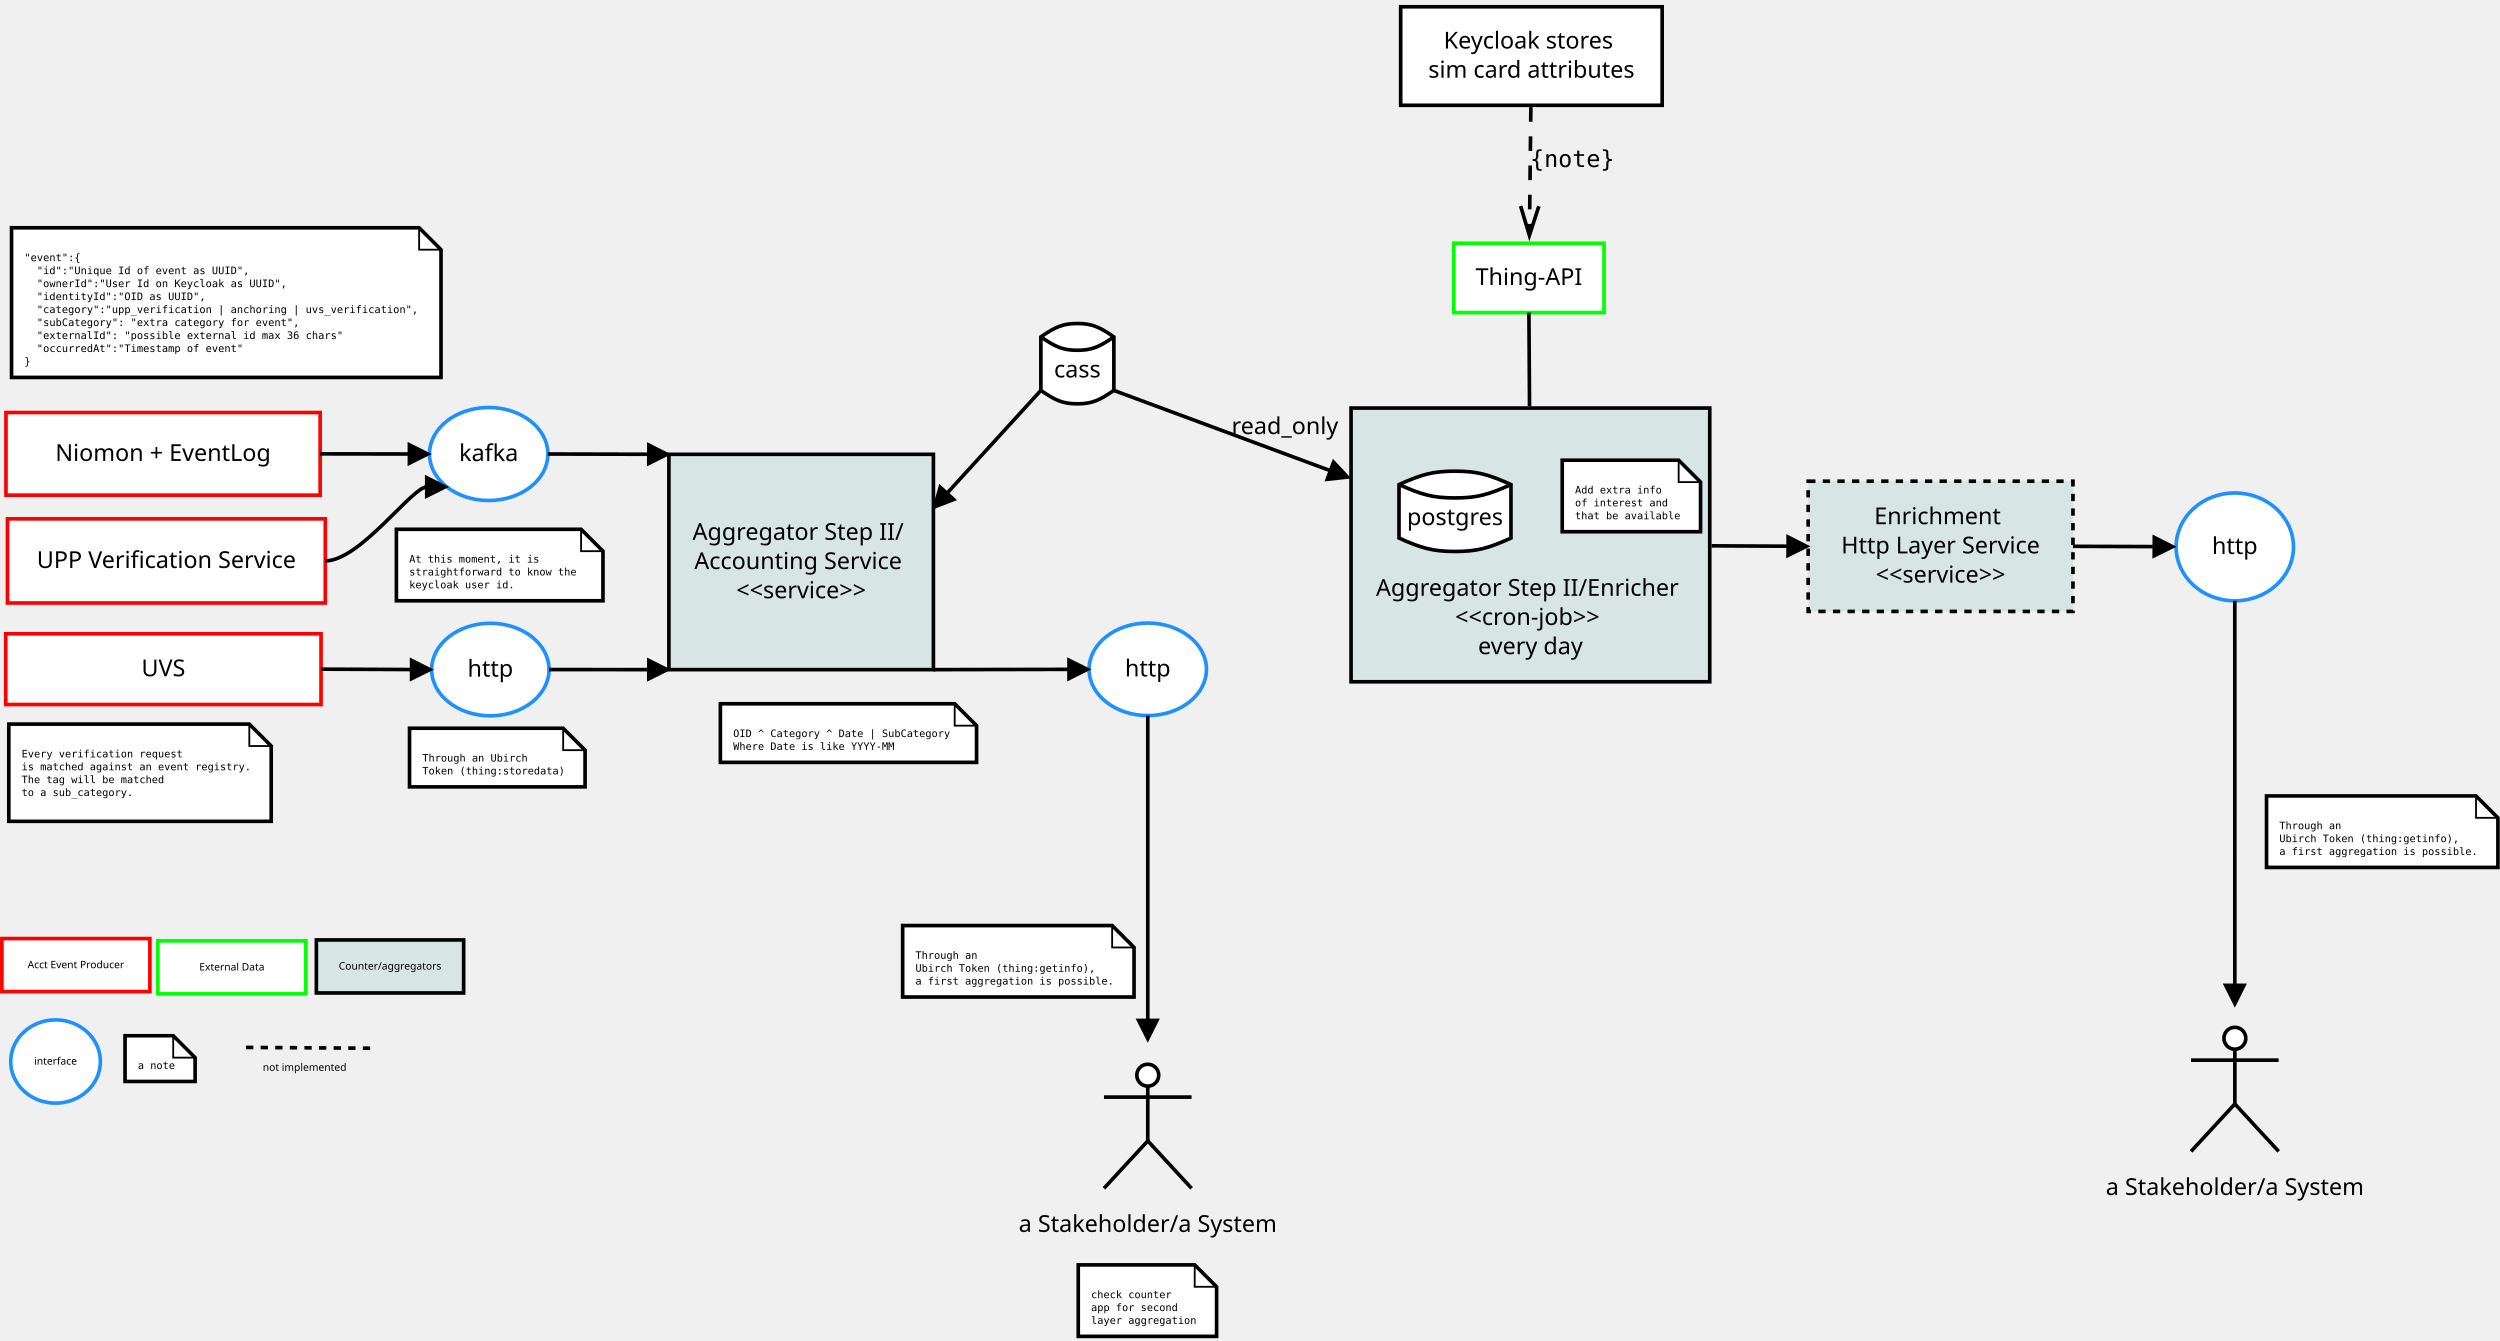
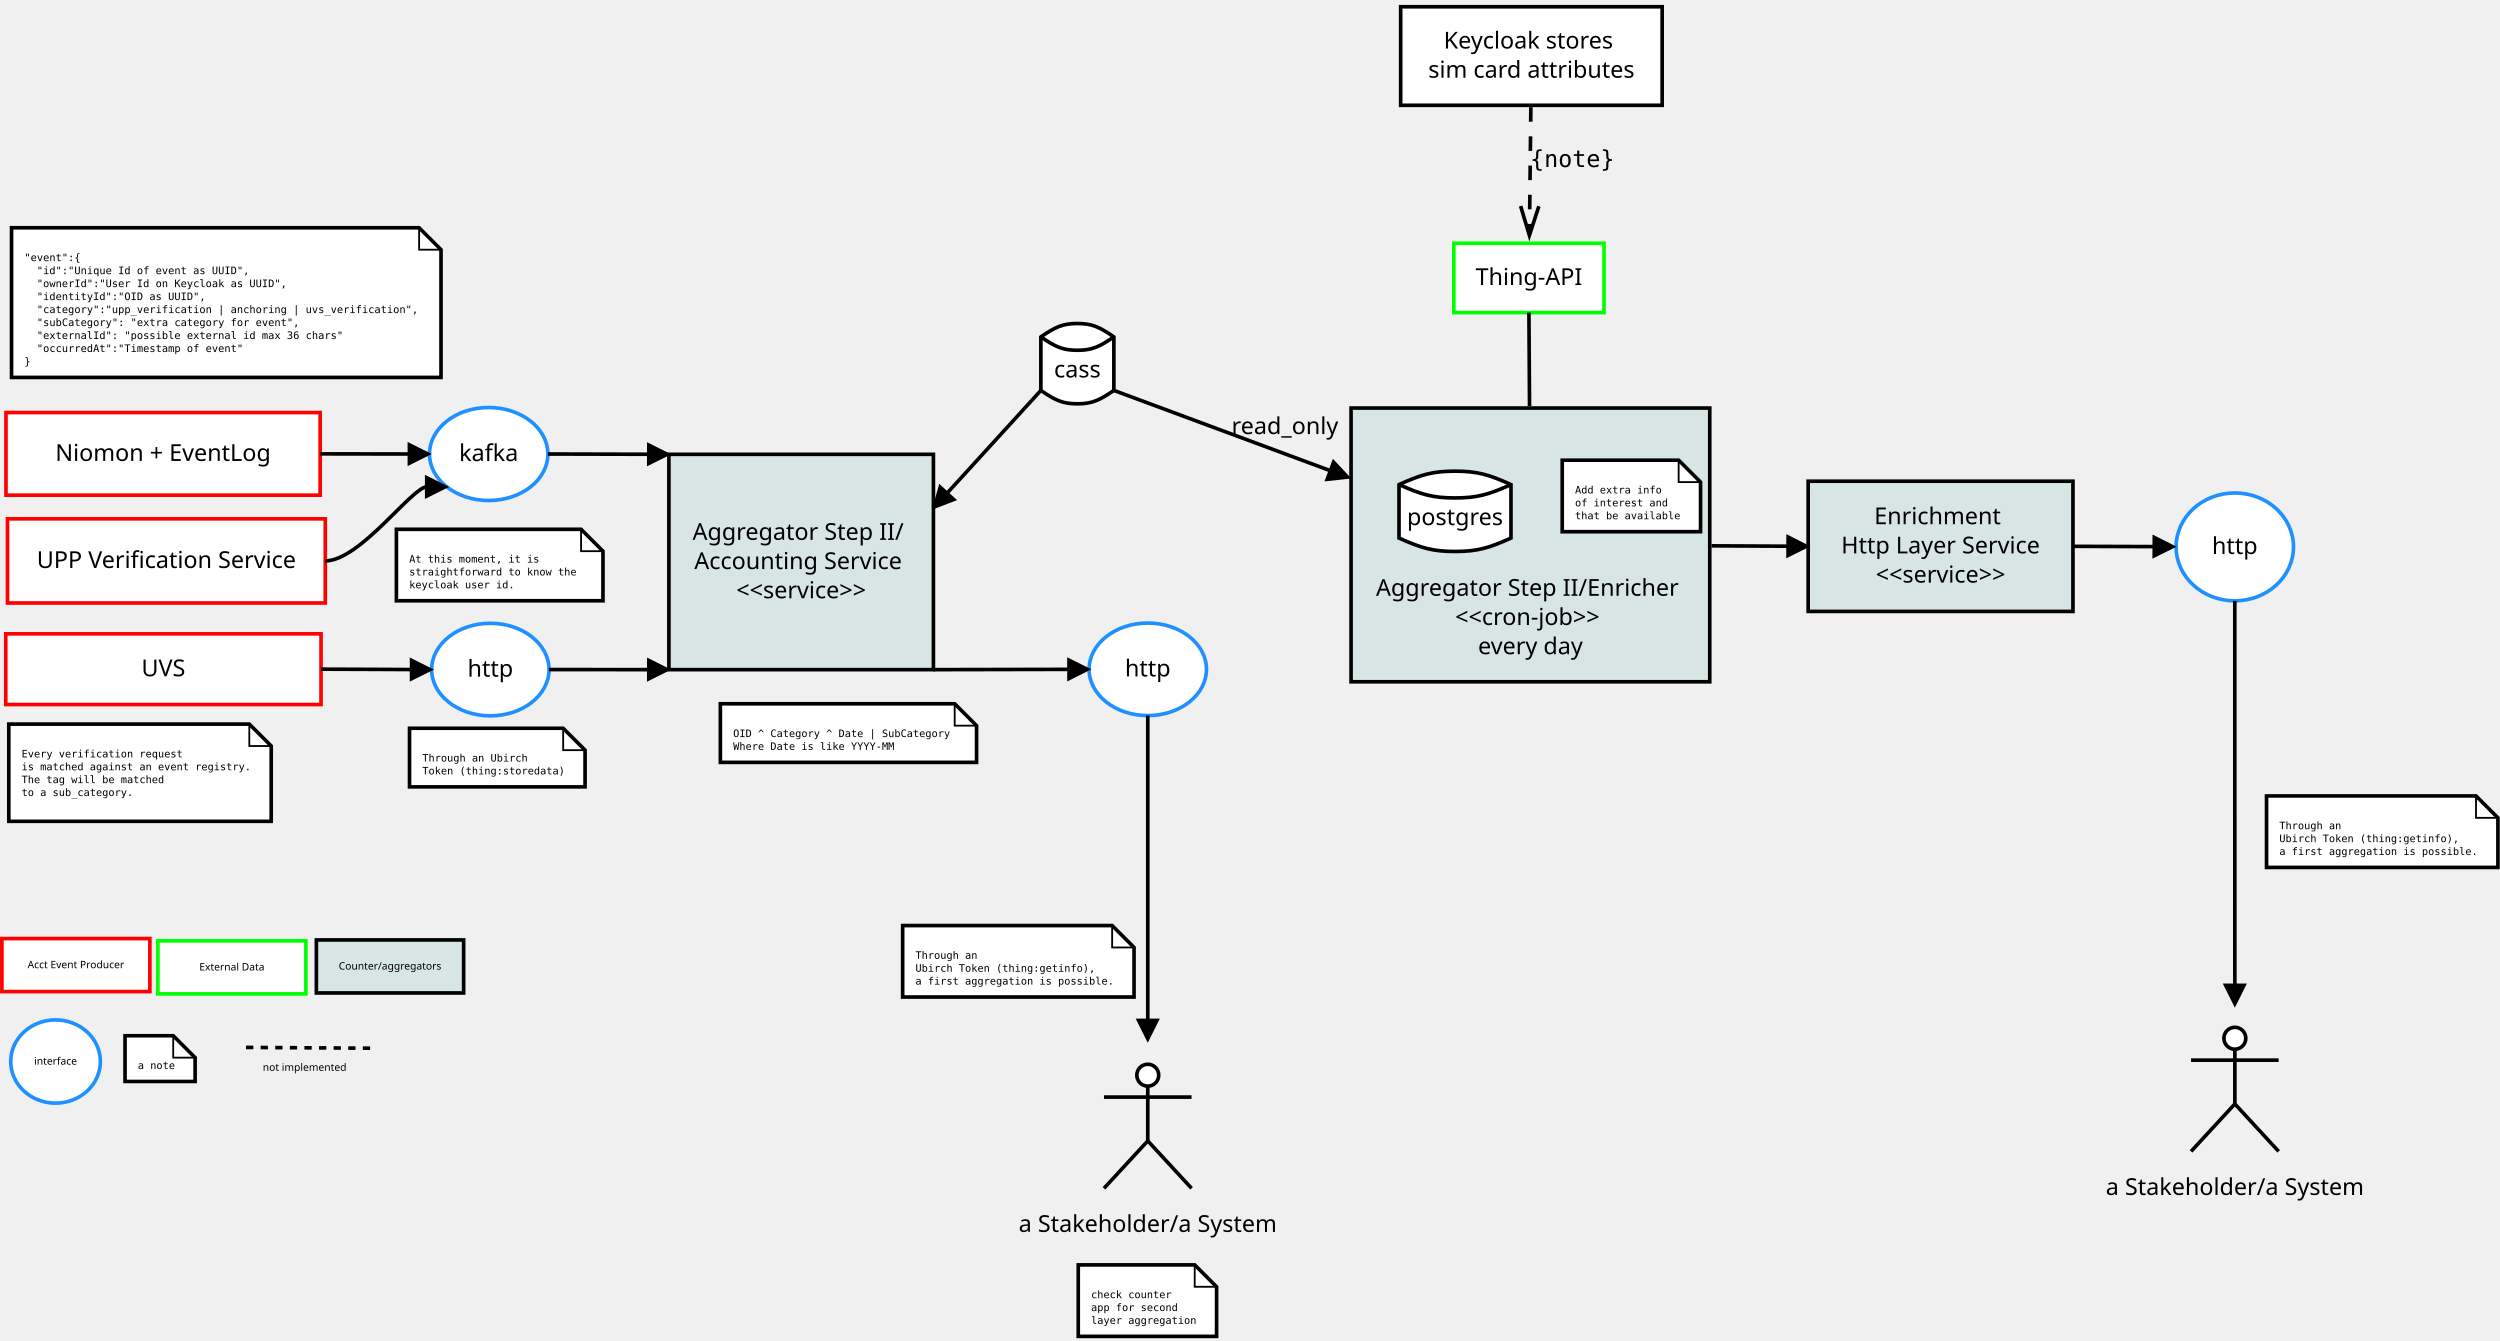
<svg xmlns="http://www.w3.org/2000/svg" width="69cm" height="37cm" viewBox="347 58 1370 731">
  <g id="Background">
    <g>
      <rect style="fill: #d8e5e5; fill-opacity: 1; stroke-opacity: 1; stroke-width: 2; stroke: #000000" x="713.556" y="305.148" width="144.95" height="118" rx="0" ry="0" />
      <text font-size="12.8" style="fill: #000000; fill-opacity: 1; stroke: none;text-anchor:middle;font-family:sans-serif;font-style:normal;font-weight:normal" x="786.031" y="352.029">
        <tspan x="786.031" y="352.029">Aggregator Step II/</tspan>
        <tspan x="786.031" y="368.029">Accounting Service</tspan>
        <tspan x="786.031" y="384.029">&lt;&lt;service&gt;&gt;</tspan>
      </text>
    </g>
    <g>
      <rect style="fill: #ffffff; fill-opacity: 1; stroke-opacity: 1; stroke-width: 2; stroke: #ff0000" x="350.28" y="282.254" width="172.162" height="45.279" rx="0" ry="0" />
      <text font-size="12.8" style="fill: #000000; fill-opacity: 1; stroke: none;text-anchor:middle;font-family:sans-serif;font-style:normal;font-weight:normal" x="436.361" y="308.775">
        <tspan x="436.361" y="308.775">Niomon + EventLog</tspan>
      </text>
    </g>
    <g>
      <rect style="fill: #ffffff; fill-opacity: 1; stroke-opacity: 1; stroke-width: 2; stroke: #ff0000" x="351.102" y="340.504" width="174.15" height="46.113" rx="0" ry="0" />
      <text font-size="12.8" style="fill: #000000; fill-opacity: 1; stroke: none;text-anchor:middle;font-family:sans-serif;font-style:normal;font-weight:normal" x="438.177" y="367.442">
        <tspan x="438.177" y="367.442">UPP Verification Service</tspan>
      </text>
    </g>
    <g>
      <ellipse style="fill: #ffffff; fill-opacity: 1; stroke-opacity: 1; stroke-width: 2; stroke: #1e90ff" cx="614.804" cy="304.977" rx="32.446" ry="25.487" />
      <text font-size="12.8" style="fill: #000000; fill-opacity: 1; stroke: none;text-anchor:middle;font-family:sans-serif;font-style:normal;font-weight:normal" x="614.804" y="308.859">
        <tspan x="614.804" y="308.859">kafka</tspan>
      </text>
    </g>
    <g>
      <line style="fill: none; stroke-opacity: 1; stroke-width: 2; stroke: #000000" x1="647.248" y1="304.978" x2="702.556" y2="305.12" />
      <polygon style="fill: #000000; fill-opacity: 1; stroke-opacity: 1; stroke-width: 2; stroke: #000000" fill-rule="evenodd" points="702.543,310.12 712.556,305.145 702.569,300.12 " />
    </g>
    <g>
      <ellipse style="fill: #ffffff; fill-opacity: 1; stroke-opacity: 1; stroke-width: 2; stroke: #1e90ff" cx="615.709" cy="423.101" rx="32.163" ry="25.355" />
      <text font-size="12.8" style="fill: #000000; fill-opacity: 1; stroke: none;text-anchor:middle;font-family:sans-serif;font-style:normal;font-weight:normal" x="615.709" y="426.982">
        <tspan x="615.709" y="426.982">http</tspan>
      </text>
    </g>
    <g>
      <line style="fill: none; stroke-opacity: 1; stroke-width: 2; stroke: #000000" x1="647.872" y1="423.1" x2="702.556" y2="423.14" />
      <polygon style="fill: #000000; fill-opacity: 1; stroke-opacity: 1; stroke-width: 2; stroke: #000000" fill-rule="evenodd" points="702.552,428.14 712.556,423.147 702.56,418.14 " />
    </g>
    <g>
      <rect style="fill: #ffffff; fill-opacity: 1; stroke-opacity: 1; stroke-width: 2; stroke: #ff0000" x="350.154" y="403.518" width="172.769" height="38.74" rx="0" ry="0" />
      <text font-size="12.8" style="fill: #000000; fill-opacity: 1; stroke: none;text-anchor:middle;font-family:sans-serif;font-style:normal;font-weight:normal" x="436.539" y="426.769">
        <tspan x="436.539" y="426.769">UVS</tspan>
      </text>
    </g>
    <g>
      <path style="fill: none; stroke-opacity: 1; stroke-width: 2; stroke: #000000" d="M 522.442 304.894 C 539.42,304.894 565.38,304.978 571.358,304.978" />
      <polygon style="fill: #000000; fill-opacity: 1; stroke-opacity: 1; stroke-width: 2; stroke: #000000" fill-rule="evenodd" points="571.358,309.978 581.358,304.978 571.358,299.978 " />
    </g>
    <g>
      <path style="fill: none; stroke-opacity: 1; stroke-width: 2; stroke: #000000" d="M 525.252 363.56 C 544.258,363.56 572.854,323 580.86,323" />
      <polygon style="fill: #000000; fill-opacity: 1; stroke-opacity: 1; stroke-width: 2; stroke: #000000" fill-rule="evenodd" points="580.86,328 590.86,323 580.86,318 " />
    </g>
    <g>
      <path style="fill: none; stroke-opacity: 1; stroke-width: 2; stroke: #000000" d="M 522.924 422.888 C 542.63,422.888 563.838,423.1 572.546,423.1" />
      <polygon style="fill: #000000; fill-opacity: 1; stroke-opacity: 1; stroke-width: 2; stroke: #000000" fill-rule="evenodd" points="572.546,428.1 582.546,423.1 572.546,418.1 " />
    </g>
    <g>
      <polygon style="fill: #ffffff; fill-opacity: 1; stroke-opacity: 1; stroke-width: 2; stroke: #000000" fill-rule="evenodd" points="353.326,181.01 576.676,181.01 588.676,193.01 588.676,263.018 353.326,263.018 " />
      <polyline style="fill: none; stroke-opacity: 1; stroke-width: 1; stroke: #000000" points="576.676,181.01 576.676,193.01 588.676,193.01 " />
      <text font-size="5.69" style="fill: #000000; fill-opacity: 1; stroke: none;text-anchor:start;font-family:monospace;font-style:normal;font-weight:normal" x="360.326" y="199.291">
        <tspan x="360.326" y="199.291">"event":{</tspan>
        <tspan xml:space="preserve" x="360.326" y="206.403">  "id":"Unique Id of event as UUID",</tspan>
        <tspan xml:space="preserve" x="360.326" y="213.515">  "ownerId":"User Id on Keycloak as UUID",</tspan>
        <tspan xml:space="preserve" x="360.326" y="220.627">  "identityId":"OID as UUID",</tspan>
        <tspan xml:space="preserve" x="360.326" y="227.739">  "category":"upp_verification | anchoring | uvs_verification",</tspan>
        <tspan xml:space="preserve" x="360.326" y="234.851">  "subCategory": "extra category for event",</tspan>
        <tspan xml:space="preserve" x="360.326" y="241.963">  "externalId": "possible external id max 36 chars"</tspan>
        <tspan xml:space="preserve" x="360.326" y="249.075">  "occurredAt":"Timestamp of event"</tspan>
        <tspan x="360.326" y="256.187">}</tspan>
      </text>
    </g>
    <g>
      <polygon style="fill: #ffffff; fill-opacity: 1; stroke-opacity: 1; stroke-width: 2; stroke: #000000" fill-rule="evenodd" points="351.824,452.994 483.624,452.994 495.624,464.994 495.624,506.272 351.824,506.272 " />
      <polyline style="fill: none; stroke-opacity: 1; stroke-width: 1; stroke: #000000" points="483.624,452.994 483.624,464.994 495.624,464.994 " />
      <text font-size="5.644" style="fill: #000000; fill-opacity: 1; stroke: none;text-anchor:start;font-family:monospace;font-style:normal;font-weight:normal" x="358.824" y="471.233">
        <tspan x="358.824" y="471.233">Every verification request </tspan>
        <tspan x="358.824" y="478.289">is matched against an event registry.</tspan>
        <tspan x="358.824" y="485.344">The tag will be matched</tspan>
        <tspan x="358.824" y="492.4">to a sub_category.</tspan>
        <tspan x="358.824" y="499.455" />
      </text>
    </g>
    <g>
      <polygon style="fill: #ffffff; fill-opacity: 1; stroke-opacity: 1; stroke-width: 2; stroke: #000000" fill-rule="evenodd" points="564.23,346.23 665.43,346.23 677.43,358.23 677.43,385.397 564.23,385.397 " />
      <polyline style="fill: none; stroke-opacity: 1; stroke-width: 1; stroke: #000000" points="665.43,346.23 665.43,358.23 677.43,358.23 " />
      <text font-size="5.644" style="fill: #000000; fill-opacity: 1; stroke: none;text-anchor:start;font-family:monospace;font-style:normal;font-weight:normal" x="571.23" y="364.469">
        <tspan x="571.23" y="364.469">At this moment, it is </tspan>
        <tspan x="571.23" y="371.525">straightforward to know the </tspan>
        <tspan x="571.23" y="378.58">keycloak user id.</tspan>
      </text>
    </g>
    <g>
      <path style="fill: #ffffff; fill-opacity: 1; stroke-opacity: 1; stroke-width: 2; stroke: #000000" fill-rule="evenodd" d="M 917.396 240.8 C 925.396,235.3 929.396,233.466 937.396,233.466 C 945.396,233.466 949.396,235.3 957.396,240.8 L 957.396,270.133 C 949.396,275.633 945.396,277.466 937.396,277.466 C 929.396,277.466 925.396,275.633 917.396,270.133 L 917.396,240.8z" />
      <path style="fill: none; stroke-opacity: 1; stroke-width: 2; stroke: #000000" d="M 917.396 240.8 C 925.396,246.3 929.396,248.133 937.396,248.133 C 945.396,248.133 949.396,246.3 957.396,240.8" />
      <text font-size="12.8" style="fill: #000000; fill-opacity: 1; stroke: none;text-anchor:middle;font-family:sans-serif;font-style:normal;font-weight:normal" x="937.396" y="263.014">
        <tspan x="937.396" y="263.014">cass</tspan>
      </text>
    </g>
    <g>
      <ellipse style="fill: #ffffff; fill-opacity: 1; stroke-opacity: 1; stroke-width: 2; stroke: #1e90ff" cx="975.979" cy="422.969" rx="32.163" ry="25.355" />
      <text font-size="12.8" style="fill: #000000; fill-opacity: 1; stroke: none;text-anchor:middle;font-family:sans-serif;font-style:normal;font-weight:normal" x="975.979" y="426.85">
        <tspan x="975.979" y="426.85">http</tspan>
      </text>
    </g>
    <g>
      <line style="fill: none; stroke-opacity: 1; stroke-width: 2; stroke: #000000" x1="858.508" y1="423.148" x2="932.816" y2="422.991" />
      <polygon style="fill: #000000; fill-opacity: 1; stroke-opacity: 1; stroke-width: 2; stroke: #000000" fill-rule="evenodd" points="932.827,427.991 942.816,422.97 932.805,417.991 " />
    </g>
    <g>
      <ellipse style="fill: #ffffff; fill-opacity: 1; stroke-opacity: 1; stroke-width: 2; stroke: #000000" cx="975.976" cy="645.388" rx="6" ry="6" />
      <line style="fill: none; stroke-opacity: 1; stroke-width: 2; stroke: #000000" x1="951.976" y1="657.388" x2="999.976" y2="657.388" />
      <line style="fill: none; stroke-opacity: 1; stroke-width: 2; stroke: #000000" x1="975.976" y1="651.388" x2="975.976" y2="681.388" />
      <line style="fill: none; stroke-opacity: 1; stroke-width: 2; stroke: #000000" x1="975.976" y1="681.388" x2="951.976" y2="707.388" />
      <line style="fill: none; stroke-opacity: 1; stroke-width: 2; stroke: #000000" x1="975.976" y1="681.388" x2="999.976" y2="707.388" />
      <text font-size="12.8" style="fill: #000000; fill-opacity: 1; stroke: none;text-anchor:middle;font-family:sans-serif;font-style:normal;font-weight:normal" x="975.976" y="731.269">
        <tspan x="975.976" y="731.269">a Stakeholder/a System</tspan>
      </text>
    </g>
    <g>
      <line style="fill: none; stroke-opacity: 1; stroke-width: 2; stroke: #000000" x1="975.977" y1="615.387" x2="975.978" y2="448.324" />
      <polygon style="fill: #000000; fill-opacity: 1; stroke-opacity: 1; stroke-width: 2; stroke: #000000" fill-rule="evenodd" points="970.977,615.387 975.976,625.387 980.977,615.387 " />
    </g>
    <g>
      <polygon style="fill: #ffffff; fill-opacity: 1; stroke-opacity: 1; stroke-width: 2; stroke: #000000" fill-rule="evenodd" points="841.656,563.392 956.456,563.392 968.456,575.392 968.456,602.559 841.656,602.559 " />
      <polyline style="fill: none; stroke-opacity: 1; stroke-width: 1; stroke: #000000" points="956.456,563.392 956.456,575.392 968.456,575.392 " />
      <text font-size="5.644" style="fill: #000000; fill-opacity: 1; stroke: none;text-anchor:start;font-family:monospace;font-style:normal;font-weight:normal" x="848.656" y="581.631">
        <tspan x="848.656" y="581.631">Through an </tspan>
        <tspan x="848.656" y="588.687">Ubirch Token (thing:getinfo), </tspan>
        <tspan x="848.656" y="595.742">a first aggregation is possible.</tspan>
      </text>
    </g>
    <g>
      <polygon style="fill: #ffffff; fill-opacity: 1; stroke-opacity: 1; stroke-width: 2; stroke: #000000" fill-rule="evenodd" points="741.764,441.838 870.164,441.838 882.164,453.838 882.164,473.949 741.764,473.949 " />
      <polyline style="fill: none; stroke-opacity: 1; stroke-width: 1; stroke: #000000" points="870.164,441.838 870.164,453.838 882.164,453.838 " />
      <text font-size="5.644" style="fill: #000000; fill-opacity: 1; stroke: none;text-anchor:start;font-family:monospace;font-style:normal;font-weight:normal" x="748.764" y="460.077">
        <tspan x="748.764" y="460.077">OID ^ Category ^ Date | SubCategory </tspan>
        <tspan x="748.764" y="467.133">Where Date is like YYYY-MM</tspan>
      </text>
    </g>
    <g>
      <rect style="fill: #d8e5e5; fill-opacity: 1; stroke-opacity: 1; stroke-width: 2; stroke: #000000" x="1087.38" y="279.79" width="196.562" height="150" rx="0" ry="0" />
      <text font-size="12.8" style="fill: #000000; fill-opacity: 1; stroke: none;text-anchor:middle;font-family:sans-serif;font-style:normal;font-weight:normal" x="1185.66" y="302.671">
        <tspan x="1185.66" y="302.671" />
        <tspan x="1185.66" y="318.671" />
        <tspan x="1185.66" y="334.671" />
        <tspan x="1185.66" y="350.671" />
        <tspan x="1185.66" y="366.671" />
        <tspan x="1185.66" y="382.671">Aggregator Step II/Enricher</tspan>
        <tspan x="1185.66" y="398.671">&lt;&lt;cron-job&gt;&gt;</tspan>
        <tspan x="1185.66" y="414.671">every day</tspan>
      </text>
    </g>
    <g>
      <path style="fill: #ffffff; fill-opacity: 1; stroke-opacity: 1; stroke-width: 2; stroke: #000000" fill-rule="evenodd" d="M 1113.66 321.719 C 1125.93,316.219 1132.07,314.386 1144.34,314.386 C 1156.61,314.386 1162.74,316.219 1175.01,321.719 L 1175.01,351.053 C 1162.74,356.553 1156.61,358.386 1144.34,358.386 C 1132.07,358.386 1125.93,356.553 1113.66,351.053 L 1113.66,321.719z" />
      <path style="fill: none; stroke-opacity: 1; stroke-width: 2; stroke: #000000" d="M 1113.66 321.719 C 1125.93,327.219 1132.07,329.053 1144.34,329.053 C 1156.61,329.053 1162.74,327.219 1175.01,321.719" />
      <text font-size="12.8" style="fill: #000000; fill-opacity: 1; stroke: none;text-anchor:middle;font-family:sans-serif;font-style:normal;font-weight:normal" x="1144.34" y="343.934">
        <tspan x="1144.34" y="343.934">postgres</tspan>
      </text>
    </g>
    <g>
      <rect style="fill: #ffffff; fill-opacity: 1; stroke-opacity: 1; stroke-width: 2; stroke: #00ff00" x="1143.7" y="189.485" width="82.3" height="38" rx="0" ry="0" />
      <text font-size="12.8" style="fill: #000000; fill-opacity: 1; stroke: none;text-anchor:middle;font-family:sans-serif;font-style:normal;font-weight:normal" x="1184.85" y="212.366">
        <tspan x="1184.85" y="212.366">Thing-API</tspan>
      </text>
    </g>
    <line style="fill: none; stroke-opacity: 1; stroke-width: 2; stroke: #000000" x1="1184.85" y1="227.485" x2="1185.18" y2="278.791" />
    <g>
      <polygon style="fill: #ffffff; fill-opacity: 1; stroke-opacity: 1; stroke-width: 2; stroke: #000000" fill-rule="evenodd" points="1203.1,308.372 1266.9,308.372 1278.9,320.372 1278.9,347.539 1203.1,347.539 " />
      <polyline style="fill: none; stroke-opacity: 1; stroke-width: 1; stroke: #000000" points="1266.9,308.372 1266.9,320.372 1278.9,320.372 " />
      <text font-size="5.644" style="fill: #000000; fill-opacity: 1; stroke: none;text-anchor:start;font-family:monospace;font-style:normal;font-weight:normal" x="1210.1" y="326.611">
        <tspan x="1210.1" y="326.611">Add extra info</tspan>
        <tspan x="1210.1" y="333.667">of interest and </tspan>
        <tspan x="1210.1" y="340.722">that be available</tspan>
      </text>
    </g>
    <g>
      <line style="fill: none; stroke-opacity: 1; stroke-width: 2; stroke: #000000" x1="957.396" y1="270.133" x2="1076.06" y2="314.142" />
      <polygon style="fill: #000000; fill-opacity: 1; stroke-opacity: 1; stroke-width: 2; stroke: #000000" fill-rule="evenodd" points="1074.32,318.83 1085.43,317.619 1077.8,309.454 " />
    </g>
    <g>
      <ellipse style="fill: #ffffff; fill-opacity: 1; stroke-opacity: 1; stroke-width: 2; stroke: #1e90ff" cx="1571.67" cy="355.883" rx="32.163" ry="29.56" />
      <text font-size="12.8" style="fill: #000000; fill-opacity: 1; stroke: none;text-anchor:middle;font-family:sans-serif;font-style:normal;font-weight:normal" x="1571.67" y="359.764">
        <tspan x="1571.67" y="359.764">http</tspan>
      </text>
    </g>
    <text font-size="12.8" style="fill: #000000; fill-opacity: 1; stroke: none;text-anchor:start;font-family:sans-serif;font-style:normal;font-weight:normal" x="849.55" y="235.464">
      <tspan x="849.55" y="235.464" />
    </text>
    <g>
      <polygon style="fill: #ffffff; fill-opacity: 1; stroke-opacity: 1; stroke-width: 2; stroke: #000000" fill-rule="evenodd" points="937.888,749.34 1001.69,749.34 1013.69,761.34 1013.69,788.507 937.888,788.507 " />
      <polyline style="fill: none; stroke-opacity: 1; stroke-width: 1; stroke: #000000" points="1001.69,749.34 1001.69,761.34 1013.69,761.34 " />
      <text font-size="5.644" style="fill: #000000; fill-opacity: 1; stroke: none;text-anchor:start;font-family:monospace;font-style:normal;font-weight:normal" x="944.888" y="767.579">
        <tspan x="944.888" y="767.579">check counter </tspan>
        <tspan x="944.888" y="774.635">app for second</tspan>
        <tspan x="944.888" y="781.69">layer aggregation</tspan>
      </text>
    </g>
    <g>
      <rect style="fill: #ffffff; fill-opacity: 1; stroke-opacity: 1; stroke-width: 2; stroke: #ff0000" x="348.024" y="570.518" width="81.099" height="29.056" rx="0" ry="0" />
      <text font-size="5.644" style="fill: #000000; fill-opacity: 1; stroke: none;text-anchor:middle;font-family:sans-serif;font-style:normal;font-weight:normal" x="388.573" y="586.757">
        <tspan x="388.573" y="586.757">Acct Event Producer</tspan>
      </text>
    </g>
    <g>
      <ellipse style="fill: #ffffff; fill-opacity: 1; stroke-opacity: 1; stroke-width: 2; stroke: #1e90ff" cx="377.44" cy="637.891" rx="24.57" ry="22.813" />
      <text font-size="5.644" style="fill: #000000; fill-opacity: 1; stroke: none;text-anchor:middle;font-family:sans-serif;font-style:normal;font-weight:normal" x="377.44" y="639.602">
        <tspan x="377.44" y="639.602">interface</tspan>
      </text>
    </g>
    <g>
      <rect style="fill: #d8e5e5; fill-opacity: 1; stroke-opacity: 1; stroke-width: 2; stroke: #000000" x="520.372" y="571.268" width="80.7" height="29.056" rx="0" ry="0" />
      <text font-size="5.644" style="fill: #000000; fill-opacity: 1; stroke: none;text-anchor:middle;font-family:sans-serif;font-style:normal;font-weight:normal" x="560.722" y="587.507">
        <tspan x="560.722" y="587.507">Counter/aggregators</tspan>
      </text>
    </g>
    <g>
      <rect style="fill: #ffffff; fill-opacity: 1; stroke-opacity: 1; stroke-width: 2; stroke: #00ff00" x="433.522" y="571.768" width="81.099" height="29.056" rx="0" ry="0" />
      <text font-size="5.644" style="fill: #000000; fill-opacity: 1; stroke: none;text-anchor:middle;font-family:sans-serif;font-style:normal;font-weight:normal" x="474.071" y="588.007">
        <tspan x="474.071" y="588.007">External Data</tspan>
      </text>
    </g>
    <g>
      <polygon style="fill: #ffffff; fill-opacity: 1; stroke-opacity: 1; stroke-width: 2; stroke: #000000" fill-rule="evenodd" points="415.522,623.768 441.922,623.768 453.922,635.768 453.922,648.824 415.522,648.824 " />
      <polyline style="fill: none; stroke-opacity: 1; stroke-width: 1; stroke: #000000" points="441.922,623.768 441.922,635.768 453.922,635.768 " />
      <text font-size="5.644" style="fill: #000000; fill-opacity: 1; stroke: none;text-anchor:start;font-family:monospace;font-style:normal;font-weight:normal" x="422.522" y="642.007">
        <tspan x="422.522" y="642.007">a note</tspan>
      </text>
    </g>
    <g>
      <polygon style="fill: #ffffff; fill-opacity: 1; stroke-opacity: 1; stroke-width: 2; stroke: #000000" fill-rule="evenodd" points="571.416,455.272 655.616,455.272 667.616,467.272 667.616,487.383 571.416,487.383 " />
      <polyline style="fill: none; stroke-opacity: 1; stroke-width: 1; stroke: #000000" points="655.616,455.272 655.616,467.272 667.616,467.272 " />
      <text font-size="5.644" style="fill: #000000; fill-opacity: 1; stroke: none;text-anchor:start;font-family:monospace;font-style:normal;font-weight:normal" x="578.416" y="473.511">
        <tspan x="578.416" y="473.511">Through an Ubirch</tspan>
        <tspan x="578.416" y="480.567">Token (thing:storedata)</tspan>
      </text>
    </g>
    <line style="fill: none; stroke-opacity: 1; stroke-width: 2; stroke-dasharray: 4; stroke: #000000" x1="481.824" y1="630.164" x2="553.35" y2="630.622" />
    <text font-size="5.644" style="fill: #000000; fill-opacity: 1; stroke: none;text-anchor:start;font-family:sans-serif;font-style:normal;font-weight:normal" x="490.994" y="643.002">
      <tspan x="490.994" y="643.002">not implemented</tspan>
    </text>
    <g>
      <rect style="fill: #ffffff; fill-opacity: 1; stroke-opacity: 1; stroke-width: 2; stroke: #000000" x="1114.57" y="59.887" width="143.3" height="54" rx="0" ry="0" />
      <text font-size="12.8" style="fill: #000000; fill-opacity: 1; stroke: none;text-anchor:middle;font-family:sans-serif;font-style:normal;font-weight:normal" x="1186.22" y="82.768">
        <tspan x="1186.22" y="82.768">Keycloak stores </tspan>
        <tspan x="1186.22" y="98.768">sim card attributes</tspan>
      </text>
    </g>
    <g>
      <line style="fill: none; stroke-opacity: 1; stroke-width: 2; stroke-dasharray: 8; stroke: #000000" x1="1185.91" y1="114.889" x2="1185.15" y2="181.8" />
      <polyline style="fill: none; stroke-opacity: 1; stroke-width: 2; stroke: #000000" points="1180.3,169.097 1185.11,185.153 1190.29,169.21 " />
      <text font-size="12.8" style="fill: #000000; fill-opacity: 1; stroke: none;text-anchor:start;font-family:monospace;font-style:normal;font-weight:normal" x="1185.49" y="147.696">{note}</text>
    </g>
    <g>
      <polygon style="fill: #ffffff; fill-opacity: 1; stroke-opacity: 1; stroke-width: 2; stroke: #000000" fill-rule="evenodd" points="1589.06,492.356 1703.86,492.356 1715.86,504.356 1715.86,531.523 1589.06,531.523 " />
      <polyline style="fill: none; stroke-opacity: 1; stroke-width: 1; stroke: #000000" points="1703.86,492.356 1703.86,504.356 1715.86,504.356 " />
      <text font-size="5.644" style="fill: #000000; fill-opacity: 1; stroke: none;text-anchor:start;font-family:monospace;font-style:normal;font-weight:normal" x="1596.06" y="510.595">
        <tspan x="1596.06" y="510.595">Through an </tspan>
        <tspan x="1596.06" y="517.651">Ubirch Token (thing:getinfo), </tspan>
        <tspan x="1596.06" y="524.706">a first aggregation is possible.</tspan>
      </text>
    </g>
    <g>
-       <rect style="fill: #d8e5e5; fill-opacity: 1; stroke-opacity: 1; stroke-width: 2; stroke-dasharray: 4; stroke: #000000" x="1337.88" y="319.885" width="145.1" height="71.357" rx="0" ry="0" />
+       <rect style="fill: #d8e5e5; fill-opacity: 1; stroke-opacity: 1; stroke-width: 2; stroke: #000000" x="1337.88" y="319.885" width="145.1" height="71.357" rx="0" ry="0" />
      <text font-size="12.8" style="fill: #000000; fill-opacity: 1; stroke: none;text-anchor:middle;font-family:sans-serif;font-style:normal;font-weight:normal" x="1410.43" y="343.444">
        <tspan x="1410.43" y="343.444">Enrichment</tspan>
        <tspan xml:space="preserve" x="1410.43" y="359.444"> Http Layer Service</tspan>
        <tspan x="1410.43" y="375.444">&lt;&lt;service&gt;&gt;</tspan>
      </text>
    </g>
    <g>
      <line style="fill: none; stroke-opacity: 1; stroke-width: 2; stroke: #000000" x1="1284.93" y1="355.294" x2="1326.88" y2="355.507" />
      <polygon style="fill: #000000; fill-opacity: 1; stroke-opacity: 1; stroke-width: 2; stroke: #000000" fill-rule="evenodd" points="1326.86,360.507 1336.88,355.558 1326.91,350.507 " />
    </g>
    <g>
      <line style="fill: none; stroke-opacity: 1; stroke-width: 2; stroke: #000000" x1="1482.98" y1="355.563" x2="1527.54" y2="355.724" />
      <polygon style="fill: #000000; fill-opacity: 1; stroke-opacity: 1; stroke-width: 2; stroke: #000000" fill-rule="evenodd" points="1527.52,360.724 1537.54,355.76 1527.56,350.724 " />
    </g>
    <g>
      <ellipse style="fill: #ffffff; fill-opacity: 1; stroke-opacity: 1; stroke-width: 2; stroke: #000000" cx="1571.7" cy="625.146" rx="6" ry="6" />
      <line style="fill: none; stroke-opacity: 1; stroke-width: 2; stroke: #000000" x1="1547.7" y1="637.146" x2="1595.7" y2="637.146" />
      <line style="fill: none; stroke-opacity: 1; stroke-width: 2; stroke: #000000" x1="1571.7" y1="631.146" x2="1571.7" y2="661.146" />
      <line style="fill: none; stroke-opacity: 1; stroke-width: 2; stroke: #000000" x1="1571.7" y1="661.146" x2="1547.7" y2="687.146" />
      <line style="fill: none; stroke-opacity: 1; stroke-width: 2; stroke: #000000" x1="1571.7" y1="661.146" x2="1595.7" y2="687.146" />
      <text font-size="12.8" style="fill: #000000; fill-opacity: 1; stroke: none;text-anchor:middle;font-family:sans-serif;font-style:normal;font-weight:normal" x="1571.7" y="711.027">
        <tspan x="1571.7" y="711.027">a Stakeholder/a System</tspan>
      </text>
    </g>
    <g>
      <line style="fill: none; stroke-opacity: 1; stroke-width: 2; stroke: #000000" x1="1571.67" y1="385.443" x2="1571.69" y2="596.146" />
      <polygon style="fill: #000000; fill-opacity: 1; stroke-opacity: 1; stroke-width: 2; stroke: #000000" fill-rule="evenodd" points="1566.69,596.147 1571.7,606.146 1576.69,596.145 " />
    </g>
    <g>
      <line style="fill: none; stroke-opacity: 1; stroke-width: 2; stroke: #000000" x1="917.396" y1="270.133" x2="865.922" y2="326.524" />
      <polygon style="fill: #000000; fill-opacity: 1; stroke-opacity: 1; stroke-width: 2; stroke: #000000" fill-rule="evenodd" points="862.229,323.153 859.18,333.909 869.615,329.895 " />
    </g>
    <text font-size="12.8" style="fill: #000000; fill-opacity: 1; stroke: none;text-anchor:start;font-family:sans-serif;font-style:normal;font-weight:normal" x="1021.88" y="294.05">
      <tspan x="1021.88" y="294.05">read_only</tspan>
    </text>
    <text font-size="12.8" style="fill: #000000; fill-opacity: 1; stroke: none;text-anchor:start;font-family:sans-serif;font-style:normal;font-weight:normal" x="786.03" y="364.148">
      <tspan x="786.03" y="364.148" />
    </text>
  </g>
</svg>
